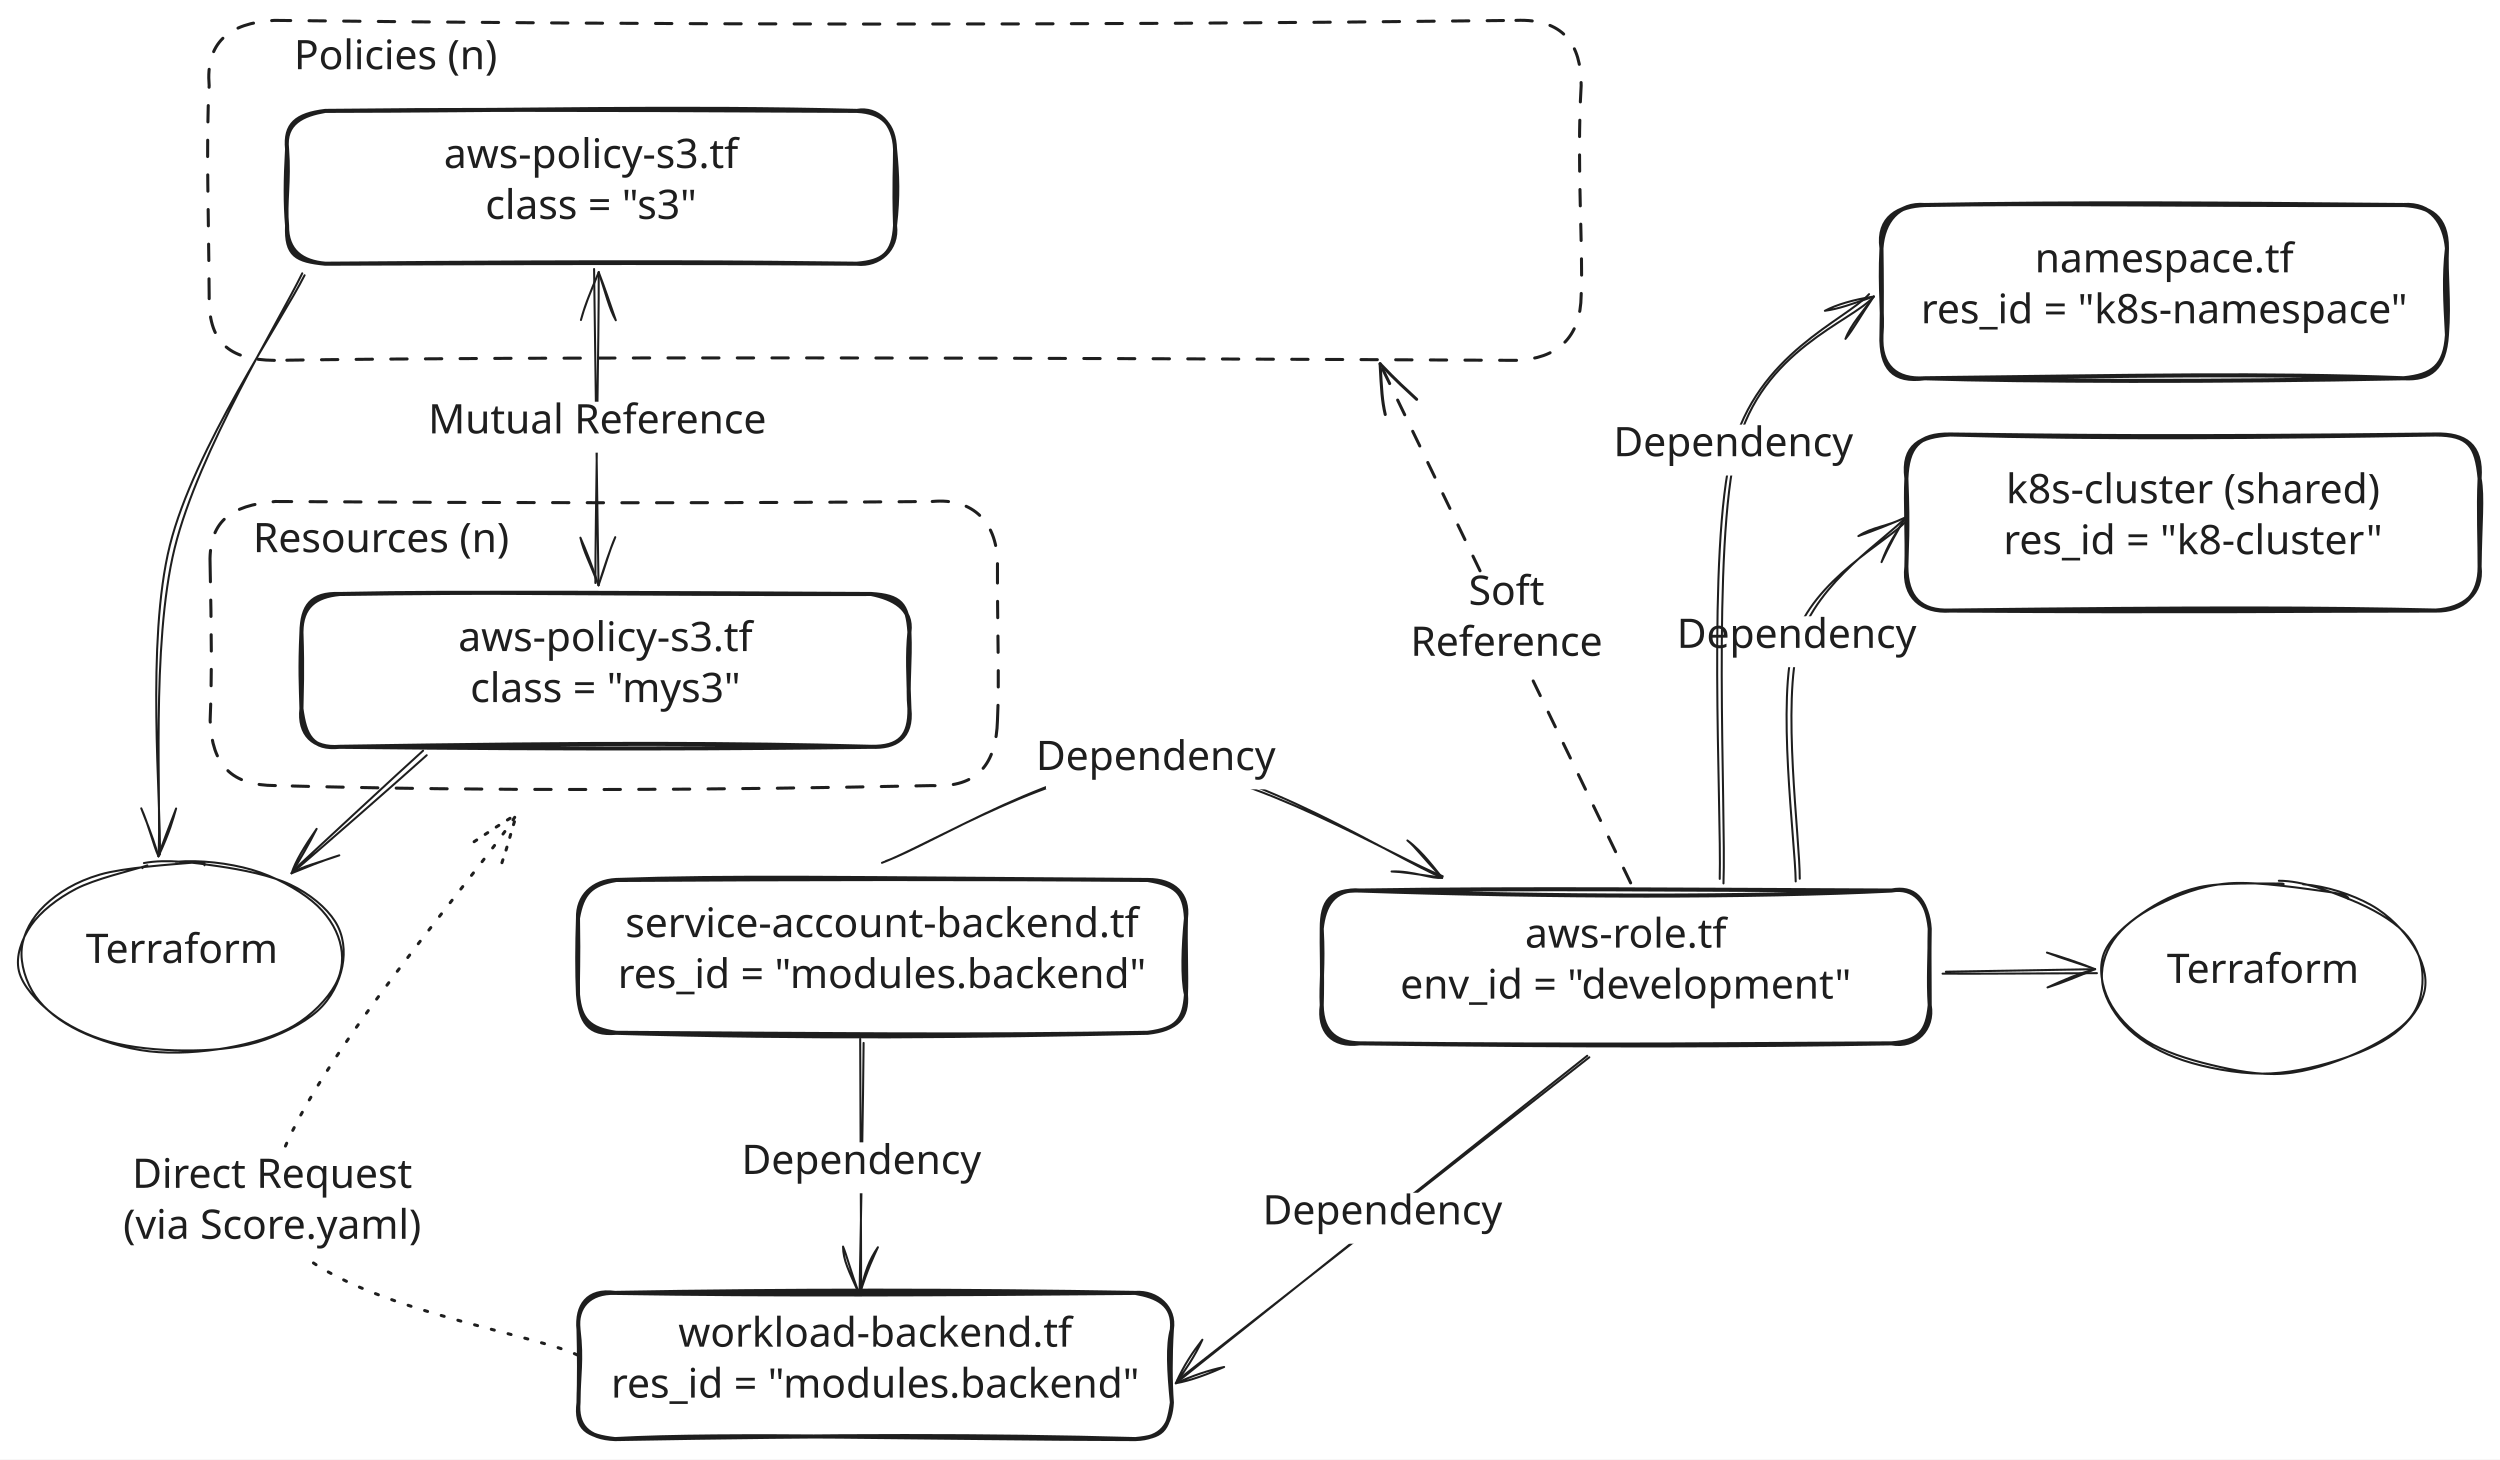
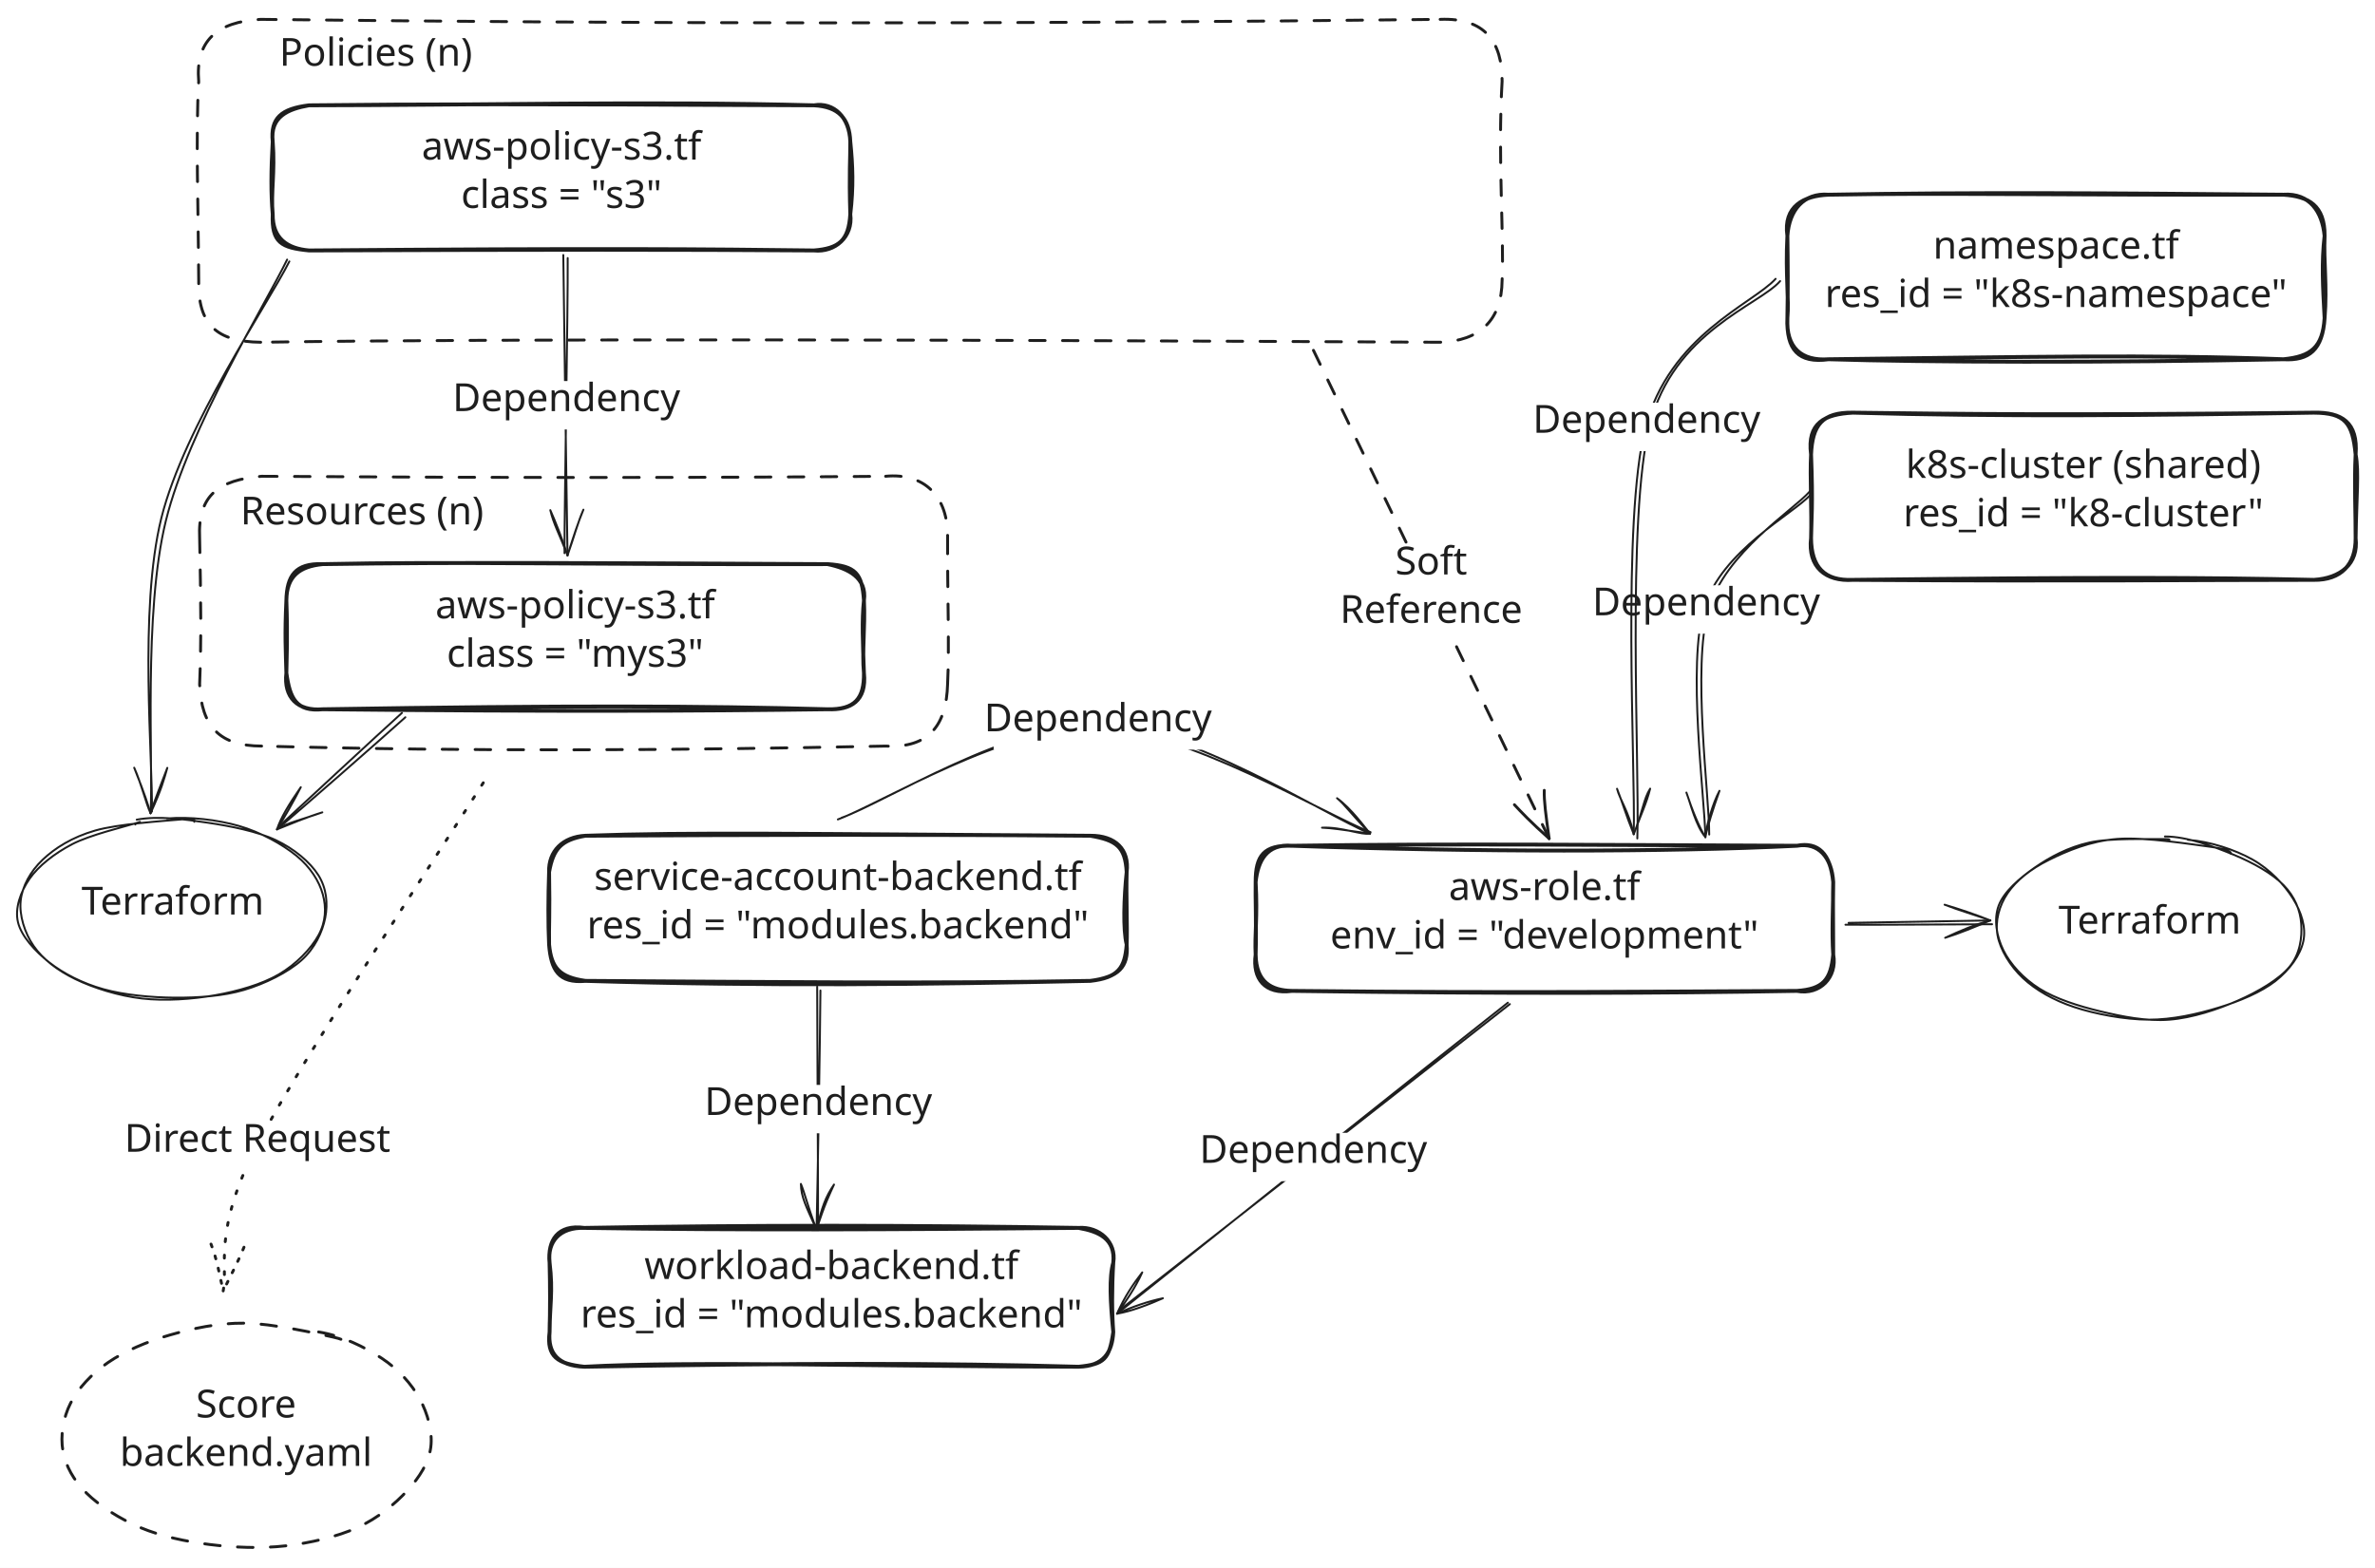
- <svg xmlns="http://www.w3.org/2000/svg" version="1.1" viewBox="0 0 1226.487 716.007" width="3679.462" height="2148.022">
+ <svg xmlns="http://www.w3.org/2000/svg" version="1.1" viewBox="0 0 1226.487 809.918" width="3679.462" height="2429.754">
  <defs>
    <style class="style-fonts">
      @font-face {
        font-family: "Virgil";
        src: url("https://excalidraw.com/Virgil.woff2");
      }
      @font-face {
        font-family: "Cascadia";
        src: url("https://excalidraw.com/Cascadia.woff2");
      }
      @font-face {
        font-family: "Assistant";
        src: url("https://excalidraw.com/Assistant-Regular.woff2");
      }
    </style>
  </defs>
-   <rect x="0" y="0" width="1226.487" height="716.007" fill="#ffffff" />
+   <rect x="0" y="0" width="1226.487" height="809.918" fill="#ffffff" />
  <g stroke-linecap="round" transform="translate(283.8172 634.2899) rotate(0 145.5513 35.85863)">
    <path d="M17.93 0 C96.73 1.2, 175.14 0.85, 273.17 0 M17.93 0 C103.27 -1.51, 189.48 -1.42, 273.17 0 M273.17 0 C283.85 -0.72, 292.83 7.26, 291.1 17.93 M273.17 0 C283.5 1.81, 292.31 5.54, 291.1 17.93 M291.1 17.93 C288.91 25.52, 289.57 38.22, 291.1 53.79 M291.1 17.93 C290.3 31.43, 290.35 43.62, 291.1 53.79 M291.1 53.79 C290.51 64.33, 286.18 71.4, 273.17 71.72 M291.1 53.79 C289.04 67.97, 286.45 70.4, 273.17 71.72 M273.17 71.72 C173.45 71.54, 72.33 68.68, 17.93 71.72 M273.17 71.72 C200.66 69.71, 128.92 69.77, 17.93 71.72 M17.93 71.72 C4.16 70.16, -1.62 66.68, 0 53.79 M17.93 71.72 C4.25 71.21, -0.97 64.62, 0 53.79 M0 53.79 C0 40.82, 1.84 33.01, 0 17.93 M0 53.79 C0.33 42.3, 0.31 30.09, 0 17.93 M0 17.93 C-1.3 7.04, 5.34 -0.45, 17.93 0 M0 17.93 C-1.09 6.3, 4.28 -1.87, 17.93 0" stroke="#1e1e1e" stroke-width="2" fill="none" />
  </g>
  <g transform="translate(298.3186 645.1486) rotate(0 131.0499 25)">
    <text x="131.05" y="0" font-family="Virgil, Segoe UI Emoji" font-size="20px" fill="#1e1e1e" text-anchor="middle" style="white-space: pre;" direction="ltr" dominant-baseline="text-before-edge">workload-backend.tf</text>
    <text x="131.05" y="25" font-family="Virgil, Segoe UI Emoji" font-size="20px" fill="#1e1e1e" text-anchor="middle" style="white-space: pre;" direction="ltr" dominant-baseline="text-before-edge">res_id = "modules.backend"</text>
  </g>
  <g stroke-linecap="round" transform="translate(283.5583 431.7152) rotate(0 149.1329 37.4864)">
    <path d="M18.74 0 C73.51 -1.93, 128.87 -0.92, 279.52 0 M18.74 0 C107.84 -0.54, 196.75 -0.7, 279.52 0 M279.52 0 C292.51 -0.07, 299.71 7.18, 298.27 18.74 M279.52 0 C292.99 2.29, 297.56 5.69, 298.27 18.74 M298.27 18.74 C296.9 32.22, 296.37 48.31, 298.27 56.23 M298.27 18.74 C297.89 31.86, 298.68 46.66, 298.27 56.23 M298.27 56.23 C299.21 67.68, 294.02 73.14, 279.52 74.97 M298.27 56.23 C297.36 68.21, 294.04 73.32, 279.52 74.97 M279.52 74.97 C195.33 76.78, 112.98 77.79, 18.74 74.97 M279.52 74.97 C198.56 76.46, 116.41 75.55, 18.74 74.97 M18.74 74.97 C4.98 76.16, 1.06 69.48, 0 56.23 M18.74 74.97 C5.5 73.09, 1.17 68.43, 0 56.23 M0 56.23 C-0.19 47.23, 0.4 40.85, 0 18.74 M0 56.23 C-0.51 45.01, -0.46 32.07, 0 18.74 M0 18.74 C-0.33 7.96, 7.14 0.61, 18.74 0 M0 18.74 C2.16 6.54, 6.39 2.13, 18.74 0" stroke="#1e1e1e" stroke-width="2" fill="none" />
  </g>
  <g transform="translate(301.6413 444.2016) rotate(0 131.0499 25)">
    <text x="131.05" y="0" font-family="Virgil, Segoe UI Emoji" font-size="20px" fill="#1e1e1e" text-anchor="middle" style="white-space: pre;" direction="ltr" dominant-baseline="text-before-edge">service-account-backend.tf</text>
    <text x="131.05" y="25" font-family="Virgil, Segoe UI Emoji" font-size="20px" fill="#1e1e1e" text-anchor="middle" style="white-space: pre;" direction="ltr" dominant-baseline="text-before-edge">res_id = "modules.backend"</text>
  </g>
  <g mask="url(#mask-am-eb7R6h6xgvcH6xCAgg)" stroke-linecap="round">
    <g transform="translate(422.9825 510.8601) rotate(0 -0.4022537 62.06392)">
      <path d="M-0.98 -1.19 C-0.99 19.4, -0.47 102.51, -0.51 123.27 M0.7 0.8 C0.61 21.54, -0.82 103.77, -1.3 124.36" stroke="#1e1e1e" stroke-width="1" fill="none" />
    </g>
    <g transform="translate(422.9825 510.8601) rotate(0 -0.4022537 62.06392)">
      <path d="M-9.39 100.7 C-9.33 107.4, -6.68 112.38, -1.3 124.36 M-9.39 100.7 C-7.43 105.33, -6.26 111.11, -1.3 124.36" stroke="#1e1e1e" stroke-width="1" fill="none" />
    </g>
    <g transform="translate(422.9825 510.8601) rotate(0 -0.4022537 62.06392)">
      <path d="M7.71 101.04 C3.33 107.5, 1.55 112.4, -1.3 124.36 M7.71 101.04 C5.6 105.75, 2.7 111.45, -1.3 124.36" stroke="#1e1e1e" stroke-width="1" fill="none" />
    </g>
  </g>
  <mask id="mask-am-eb7R6h6xgvcH6xCAgg">
    <rect x="0" y="0" fill="#fff" width="523.787" height="734.988" />
    <rect x="368.7" y="560.424" fill="#000" width="107.76" height="25" opacity="1" />
  </mask>
  <g transform="translate(368.7003 560.424) rotate(0 53.98069 12.01945)">
    <text x="53.88" y="0" font-family="Virgil, Segoe UI Emoji" font-size="20px" fill="#1e1e1e" text-anchor="middle" style="white-space: pre;" direction="ltr" dominant-baseline="text-before-edge">Dependency</text>
  </g>
  <g stroke-linecap="round" transform="translate(648.4361 436.8922) rotate(0 149.1329 37.4864)">
    <path d="M18.74 0 C113.27 3.27, 211.71 3.36, 279.52 0 M18.74 0 C101.02 -1.23, 183.39 -0.35, 279.52 0 M279.52 0 C290.6 -1.97, 297.49 5.82, 298.27 18.74 M279.52 0 C290.49 -2.12, 296.81 3.97, 298.27 18.74 M298.27 18.74 C298.06 26.07, 298.2 36.36, 298.27 56.23 M298.27 18.74 C298.3 31.27, 297.44 44.32, 298.27 56.23 M298.27 56.23 C297.02 69.27, 293.08 74.06, 279.52 74.97 M298.27 56.23 C300.31 67.84, 291.45 77.16, 279.52 74.97 M279.52 74.97 C208.47 76.19, 133.14 76.49, 18.74 74.97 M279.52 74.97 C209.67 75.24, 139.58 76.21, 18.74 74.97 M18.74 74.97 C8.18 74.77, 0.22 70.53, 0 56.23 M18.74 74.97 C4.73 76.81, -1.63 68.75, 0 56.23 M0 56.23 C-0.53 45.57, 0.99 37.01, 0 18.74 M0 56.23 C0.44 41.19, -0.19 25.99, 0 18.74 M0 18.74 C1.14 7.72, 5.77 -1.15, 18.74 0 M0 18.74 C-0.02 5.03, 4.24 -0.41, 18.74 0" stroke="#1e1e1e" stroke-width="2" fill="none" />
  </g>
  <g transform="translate(686.2491 449.3786) rotate(0 111.3199 25)">
    <text x="111.32" y="0" font-family="Virgil, Segoe UI Emoji" font-size="20px" fill="#1e1e1e" text-anchor="middle" style="white-space: pre;" direction="ltr" dominant-baseline="text-before-edge">aws-role.tf</text>
    <text x="111.32" y="25" font-family="Virgil, Segoe UI Emoji" font-size="20px" fill="#1e1e1e" text-anchor="middle" style="white-space: pre;" direction="ltr" dominant-baseline="text-before-edge">env_id = "development"</text>
  </g>
  <g mask="url(#mask--y3CqEdB6f-j6zPazY8AW)" stroke-linecap="round">
    <g transform="translate(778.8981 518.1129) rotate(0 -100.684 79.54579)">
      <path d="M0.82 0.58 C-32.81 26.98, -167.6 132.57, -201.19 159 M-0.21 -0.16 C-34.03 26.38, -168.56 133.71, -202.04 160.49" stroke="#1e1e1e" stroke-width="1" fill="none" />
    </g>
    <g transform="translate(778.8981 518.1129) rotate(0 -100.684 79.54579)">
      <path d="M-189.02 139.15 C-192.47 146.94, -198.1 155.14, -202.04 160.49 M-189.02 139.15 C-193.55 144.95, -198.2 151.81, -202.04 160.49" stroke="#1e1e1e" stroke-width="1" fill="none" />
    </g>
    <g transform="translate(778.8981 518.1129) rotate(0 -100.684 79.54579)">
      <path d="M-178.35 152.52 C-185.56 155.74, -194.89 159.31, -202.04 160.49 M-178.35 152.52 C-186.05 154.13, -194 156.87, -202.04 160.49" stroke="#1e1e1e" stroke-width="1" fill="none" />
    </g>
  </g>
  <mask id="mask--y3CqEdB6f-j6zPazY8AW">
    <rect x="0" y="0" fill="#fff" width="1080.266" height="777.205" />
    <rect x="624.334" y="585.159" fill="#000" width="107.76" height="25" opacity="1" />
  </mask>
  <g transform="translate(624.3342 585.1587) rotate(0 53.95117 13.12079)">
    <text x="53.88" y="0" font-family="Virgil, Segoe UI Emoji" font-size="20px" fill="#1e1e1e" text-anchor="middle" style="white-space: pre;" direction="ltr" dominant-baseline="text-before-edge">Dependency</text>
  </g>
  <g stroke-linecap="round" transform="translate(140.8342 54.40562) rotate(0 149.1329 37.4864)">
    <path d="M18.74 0 C108.05 -0.09, 194.28 -2.27, 279.52 0 M18.74 0 C75.38 -0.63, 132.56 -0.75, 279.52 0 M279.52 0 C292.26 0.65, 297.82 6.81, 298.27 18.74 M279.52 0 C289.81 -1.75, 297.88 6.26, 298.27 18.74 M298.27 18.74 C299.53 31.3, 299.92 42.2, 298.27 56.23 M298.27 18.74 C298.33 27.5, 297.62 34.67, 298.27 56.23 M298.27 56.23 C297.46 69.98, 292.36 73.93, 279.52 74.97 M298.27 56.23 C299.77 67.97, 290.3 76.08, 279.52 74.97 M279.52 74.97 C224.92 74.29, 169.98 73.79, 18.74 74.97 M279.52 74.97 C209.1 74.48, 138.72 74.51, 18.74 74.97 M18.74 74.97 C7.47 73.99, -0.15 68.73, 0 56.23 M18.74 74.97 C4.34 73.54, -0.6 70.95, 0 56.23 M0 56.23 C-1.09 45.2, 1.23 34.73, 0 18.74 M0 56.23 C-0.93 45.65, -0.87 33.7, 0 18.74 M0 18.74 C-1.2 6.54, 4.36 1.79, 18.74 0 M0 18.74 C-1.5 5.75, 8.05 1.88, 18.74 0" stroke="#1e1e1e" stroke-width="2" fill="none" />
  </g>
  <g transform="translate(213.0672 66.89202) rotate(0 76.89992 25)">
    <text x="76.9" y="0" font-family="Virgil, Segoe UI Emoji" font-size="20px" fill="#1e1e1e" text-anchor="middle" style="white-space: pre;" direction="ltr" dominant-baseline="text-before-edge">aws-policy-s3.tf</text>
    <text x="76.9" y="25" font-family="Virgil, Segoe UI Emoji" font-size="20px" fill="#1e1e1e" text-anchor="middle" style="white-space: pre;" direction="ltr" dominant-baseline="text-before-edge">class = "s3"</text>
  </g>
  <g stroke-linecap="round" transform="translate(147.8848 291.41) rotate(0 149.1329 37.4864)">
    <path d="M18.74 0 C84.67 -1.44, 150.47 0.28, 279.52 0 M18.74 0 C89.43 -1.05, 160.08 -0.54, 279.52 0 M279.52 0 C294.02 0.96, 297.3 4.79, 298.27 18.74 M279.52 0 C290.35 2.21, 299.85 7.13, 298.27 18.74 M298.27 18.74 C297.14 29.43, 297.71 40.29, 298.27 56.23 M298.27 18.74 C298.94 32.36, 297.21 45.3, 298.27 56.23 M298.27 56.23 C298.46 69.56, 293.53 75.21, 279.52 74.97 M298.27 56.23 C299.79 70.69, 291.44 75.48, 279.52 74.97 M279.52 74.97 C214.21 73.17, 144.68 72.94, 18.74 74.97 M279.52 74.97 C210.95 75.86, 140.96 76.21, 18.74 74.97 M18.74 74.97 C5.09 76.32, 1.81 69.41, 0 56.23 M18.74 74.97 C5.73 76.07, -1.45 68.78, 0 56.23 M0 56.23 C-0.28 45.35, -0.84 36.62, 0 18.74 M0 56.23 C0.11 47.95, 0.68 38.61, 0 18.74 M0 18.74 C0.07 6.24, 6.8 1.15, 18.74 0 M0 18.74 C0.31 5.97, 4.59 -0.47, 18.74 0" stroke="#1e1e1e" stroke-width="2" fill="none" />
  </g>
  <g transform="translate(220.1178 303.8964) rotate(0 76.89992 25)">
    <text x="76.9" y="0" font-family="Virgil, Segoe UI Emoji" font-size="20px" fill="#1e1e1e" text-anchor="middle" style="white-space: pre;" direction="ltr" dominant-baseline="text-before-edge">aws-policy-s3.tf</text>
    <text x="76.9" y="25" font-family="Virgil, Segoe UI Emoji" font-size="20px" fill="#1e1e1e" text-anchor="middle" style="white-space: pre;" direction="ltr" dominant-baseline="text-before-edge">class = "mys3"</text>
  </g>
  <g mask="url(#mask-4kTZZ_MxfhzxSq8K87hFI)" stroke-linecap="round">
-     <g transform="translate(293.7956 287.3103) rotate(0 -0.7464983 -77.72022)">
+     <g transform="translate(293.2367 287.0527) rotate(0 -0.7464983 -77.72022)">
      <path d="M-0.16 -0.17 C-0.59 -26.18, -2.05 -129.4, -2.34 -155.34 M-1.71 -1.3 C-1.77 -27.16, 0.12 -128.19, -0.07 -153.75" stroke="#1e1e1e" stroke-width="1" fill="none" />
    </g>
-     <g transform="translate(293.7956 287.3103) rotate(0 -0.7464983 -77.72022)">
+     <g transform="translate(293.2367 287.0527) rotate(0 -0.7464983 -77.72022)">
      <path d="M-9.05 -23.53 C-6.38 -17.56, -3.13 -9.41, -0.16 -0.17 M-9.05 -23.53 C-7.37 -16.37, -4.44 -11.32, -0.16 -0.17" stroke="#1e1e1e" stroke-width="1" fill="none" />
    </g>
-     <g transform="translate(293.7956 287.3103) rotate(0 -0.7464983 -77.72022)">
+     <g transform="translate(293.2367 287.0527) rotate(0 -0.7464983 -77.72022)">
      <path d="M8.05 -23.78 C5.32 -17.75, 3.18 -9.53, -0.16 -0.17 M8.05 -23.78 C5.07 -16.45, 3.35 -11.33, -0.16 -0.17" stroke="#1e1e1e" stroke-width="1" fill="none" />
    </g>
-     <g transform="translate(293.7956 287.3103) rotate(0 -0.7464983 -77.72022)">
-       <path d="M8.31 -130.19 C5.24 -139.05, 3.05 -145.7, -0.07 -153.75 M8.31 -130.19 C5.11 -135.71, 3.35 -143.43, -0.07 -153.75" stroke="#1e1e1e" stroke-width="1" fill="none" />
-     </g>
-     <g transform="translate(293.7956 287.3103) rotate(0 -0.7464983 -77.72022)">
-       <path d="M-8.79 -130.32 C-6.46 -139.11, -3.26 -145.73, -0.07 -153.75 M-8.79 -130.32 C-7.33 -135.89, -4.44 -143.58, -0.07 -153.75" stroke="#1e1e1e" stroke-width="1" fill="none" />
-     </g>
  </g>
  <mask id="mask-4kTZZ_MxfhzxSq8K87hFI">
-     <rect x="0" y="0" fill="#fff" width="395.289" height="542.751" />
-     <rect x="206.569" y="197.09" fill="#000" width="172.96" height="25" opacity="1" />
-   </mask>
-   <g transform="translate(206.5692 197.0901) rotate(0 86.02698 12.46727)">
-     <text x="86.48" y="0" font-family="Virgil, Segoe UI Emoji" font-size="20px" fill="#1e1e1e" text-anchor="middle" style="white-space: pre;" direction="ltr" dominant-baseline="text-before-edge">Mutual Reference</text>
+     <rect x="0" y="0" fill="#fff" width="394.73" height="542.493" />
+     <rect x="238.61" y="196.832" fill="#000" width="107.76" height="25" opacity="1" />
+   </mask>
+   <g transform="translate(238.6102 196.8324) rotate(0 53.42701 12.46727)">
+     <text x="53.88" y="0" font-family="Virgil, Segoe UI Emoji" font-size="20px" fill="#1e1e1e" text-anchor="middle" style="white-space: pre;" direction="ltr" dominant-baseline="text-before-edge">Dependency</text>
  </g>
  <g mask="url(#mask-4gpJHsq8whyIwTvcmLyxG)" stroke-linecap="round">
-     <g transform="translate(283.4919 664.2631) rotate(0 -74.97012 -132.671)">
-       <path d="M-0.32 0.43 C-25.48 -11.72, -145.42 -27.81, -150.35 -72.04 C-155.28 -116.27, -50.04 -232.77, -29.91 -264.94" stroke="#1e1e1e" stroke-width="1.5" fill="none" stroke-dasharray="1.5 7" />
-     </g>
-     <g transform="translate(283.4919 664.2631) rotate(0 -74.97012 -132.671)">
-       <path d="M-37.23 -241.04 C-34.1 -250.14, -32.25 -258.07, -29.91 -264.94" stroke="#1e1e1e" stroke-width="1.5" fill="none" stroke-dasharray="1.5 5" />
-     </g>
-     <g transform="translate(283.4919 664.2631) rotate(0 -74.97012 -132.671)">
-       <path d="M-50.88 -251.34 C-42.86 -256.76, -36.18 -261.06, -29.91 -264.94" stroke="#1e1e1e" stroke-width="1.5" fill="none" stroke-dasharray="1.5 5" />
+     <g transform="translate(115.5772 666.4104) rotate(0 68.75212 -133.8931)">
+       <path d="M-0.32 0.43 C2.4 -12.13, -5.99 -29.84, 16.96 -74.48 C39.92 -119.12, 117.27 -235.21, 137.4 -267.39" stroke="#1e1e1e" stroke-width="1.5" fill="none" stroke-dasharray="1.5 7" />
+     </g>
+     <g transform="translate(115.5772 666.4104) rotate(0 68.75212 -133.8931)">
+       <path d="M-6.61 -23.76 C-3.48 -15.88, -1.99 -6.83, -0.32 0.43" stroke="#1e1e1e" stroke-width="1.5" fill="none" stroke-dasharray="1.5 5" />
+     </g>
+     <g transform="translate(115.5772 666.4104) rotate(0 68.75212 -133.8931)">
+       <path d="M10.42 -22.14 C7.52 -14.88, 3 -6.4, -0.32 0.43" stroke="#1e1e1e" stroke-width="1.5" fill="none" stroke-dasharray="1.5 5" />
    </g>
  </g>
  <mask id="mask-4gpJHsq8whyIwTvcmLyxG">
-     <rect x="0" y="0" fill="#fff" width="533.432" height="1029.605" />
-     <rect x="57.462" y="567.233" fill="#000" width="152.18" height="50" opacity="1" />
-   </mask>
-   <g transform="translate(57.46168 567.2328) rotate(0 150.613 -35.22421)">
-     <text x="76.09" y="0" font-family="Virgil, Segoe UI Emoji" font-size="20px" fill="#1e1e1e" text-anchor="middle" style="white-space: pre;" direction="ltr" dominant-baseline="text-before-edge">Direct Request</text>
-     <text x="76.09" y="25" font-family="Virgil, Segoe UI Emoji" font-size="20px" fill="#1e1e1e" text-anchor="middle" style="white-space: pre;" direction="ltr" dominant-baseline="text-before-edge">(via Score.yaml)</text>
+     <rect x="0" y="0" fill="#fff" width="353.081" height="1034.197" />
+     <rect x="57.579" y="579.436" fill="#000" width="150.74" height="25" opacity="1" />
+   </mask>
+   <g transform="translate(57.57906 579.4359) rotate(0 126.5397 -46.50206)">
+     <text x="75.37" y="0" font-family="Virgil, Segoe UI Emoji" font-size="20px" fill="#1e1e1e" text-anchor="middle" style="white-space: pre;" direction="ltr" dominant-baseline="text-before-edge">Direct Request</text>
  </g>
  <g stroke-linecap="round" transform="translate(102.6126 10) rotate(0 336.5501 83.39251)">
    <path d="M32 0 C220.53 2.16, 410.36 2.65, 641.1 0 M641.1 0 C664.18 -0.91, 673.19 11.51, 673.1 32 M673.1 32 C670.79 71.22, 674.2 112.8, 673.1 134.79 M673.1 134.79 C672.91 155.67, 661.35 166.1, 641.1 166.79 M641.1 166.79 C402.18 165.54, 163.03 164.82, 32 166.79 M32 166.79 C9.29 166.53, -0.55 157.61, 0 134.79 M0 134.79 C-0.17 98.98, -1.6 58.78, 0 32 M0 32 C-1.77 11.33, 9.27 1.19, 32 0" stroke="#1e1e1e" stroke-width="1.5" fill="none" stroke-dasharray="8 9" />
  </g>
  <g transform="translate(144.2479 18.44331) rotate(0 52.27995 12.5)">
    <text x="0" y="0" font-family="Virgil, Segoe UI Emoji" font-size="20px" fill="#1e1e1e" text-anchor="start" style="white-space: pre;" direction="ltr" dominant-baseline="text-before-edge">Policies (n)</text>
  </g>
  <g mask="url(#mask-i8ZVn0k6PGVgclSTlqa-8)" stroke-linecap="round">
    <g transform="translate(800.8031 433.6481) rotate(0 -61.70481 -127.436)">
      <path d="M-0.82 -0.51 C-21.33 -43.09, -103.32 -212.97, -123.73 -255.19" stroke="#1e1e1e" stroke-width="1.5" fill="none" stroke-dasharray="8 9" />
    </g>
    <g transform="translate(800.8031 433.6481) rotate(0 -61.70481 -127.436)">
-       <path d="M-105.81 -237.75 C-111.11 -242.69, -115.2 -246.21, -123.73 -255.19" stroke="#1e1e1e" stroke-width="1.5" fill="none" />
+       <path d="M-18.73 -17.95 C-15.12 -14.07, -10.39 -9.02, -0.82 -0.51" stroke="#1e1e1e" stroke-width="1.5" fill="none" />
    </g>
    <g transform="translate(800.8031 433.6481) rotate(0 -61.70481 -127.436)">
-       <path d="M-121.21 -230.31 C-122.75 -236.98, -123.05 -242.33, -123.73 -255.19" stroke="#1e1e1e" stroke-width="1.5" fill="none" />
+       <path d="M-3.32 -25.38 C-3.48 -19.78, -2.54 -12.9, -0.82 -0.51" stroke="#1e1e1e" stroke-width="1.5" fill="none" />
    </g>
  </g>
  <mask id="mask-i8ZVn0k6PGVgclSTlqa-8">
    <rect x="0" y="0" fill="#fff" width="1024.213" height="788.52" />
    <rect x="691.588" y="281.212" fill="#000" width="95.02" height="50" opacity="1" />
  </mask>
  <g transform="translate(691.5884 281.212) rotate(0 46.94071 24.59019)">
    <text x="47.51" y="0" font-family="Virgil, Segoe UI Emoji" font-size="20px" fill="#1e1e1e" text-anchor="middle" style="white-space: pre;" direction="ltr" dominant-baseline="text-before-edge">Soft</text>
    <text x="47.51" y="25" font-family="Virgil, Segoe UI Emoji" font-size="20px" fill="#1e1e1e" text-anchor="middle" style="white-space: pre;" direction="ltr" dominant-baseline="text-before-edge">Reference</text>
  </g>
  <g mask="url(#mask-8kT-3GSwzjiQ1cpgXKV6h)" stroke-linecap="round">
    <g transform="translate(433.3328 422.8792) rotate(0 136.7735 -19.99053)">
      <path d="M-0.65 0.41 C21.28 -7.63, 86.74 -48.28, 132.6 -47.18 C178.45 -46.08, 251.03 -2.12, 274.46 7 M1.2 -0.42 C23.41 -8.27, 89.24 -50.16, 134.74 -48.8 C180.23 -47.45, 251.09 -1.81, 274.18 7.72" stroke="#1e1e1e" stroke-width="1" fill="none" />
    </g>
    <g transform="translate(433.3328 422.8792) rotate(0 136.7735 -19.99053)">
      <path d="M249.37 4.67 C259.53 4.16, 269.88 8.66, 274.18 7.72 M249.37 4.67 C255.02 4.91, 259.01 5.64, 274.18 7.72" stroke="#1e1e1e" stroke-width="1" fill="none" />
    </g>
    <g transform="translate(433.3328 422.8792) rotate(0 136.7735 -19.99053)">
      <path d="M257.13 -10.56 C264.47 -5.32, 271.86 4.99, 274.18 7.72 M257.13 -10.56 C261.15 -7.24, 263.56 -3.4, 274.18 7.72" stroke="#1e1e1e" stroke-width="1" fill="none" />
    </g>
  </g>
  <mask id="mask-8kT-3GSwzjiQ1cpgXKV6h">
    <rect x="0" y="0" fill="#fff" width="806.88" height="579.149" />
    <rect x="513.137" y="362.254" fill="#000" width="107.76" height="25" opacity="1" />
  </mask>
  <g transform="translate(513.1369 362.254) rotate(0 57.101 40.06725)">
    <text x="53.88" y="0" font-family="Virgil, Segoe UI Emoji" font-size="20px" fill="#1e1e1e" text-anchor="middle" style="white-space: pre;" direction="ltr" dominant-baseline="text-before-edge">Dependency</text>
  </g>
  <g stroke-linecap="round" transform="translate(935.2624 213.1671) rotate(0 140.6124 43.18511)">
    <path d="M21.59 0 C96.39 2.13, 174.5 1.44, 259.63 0 M21.59 0 C75.91 0.66, 130.47 1.42, 259.63 0 M259.63 0 C275.92 0.09, 279.64 5.3, 281.22 21.59 M259.63 0 C274.1 -0.3, 282.46 4.99, 281.22 21.59 M281.22 21.59 C282.9 30.33, 281.46 43.95, 281.22 64.78 M281.22 21.59 C280.49 36.41, 281.29 53.49, 281.22 64.78 M281.22 64.78 C281.34 78.38, 273.7 86.58, 259.63 86.37 M281.22 64.78 C282.75 78.11, 273.43 85.55, 259.63 86.37 M259.63 86.37 C197.28 86.36, 138.35 87.14, 21.59 86.37 M259.63 86.37 C203.95 85.08, 147.58 84.94, 21.59 86.37 M21.59 86.37 C6.86 87.01, 0.09 79.74, 0 64.78 M21.59 86.37 C7.48 87.31, -1.77 79.7, 0 64.78 M0 64.78 C0.44 50.9, -0.63 33.09, 0 21.59 M0 64.78 C0.09 56.2, 1.04 47.59, 0 21.59 M0 21.59 C0.65 6.54, 5.64 -0.23, 21.59 0 M0 21.59 C-2.14 5.21, 7.01 0.76, 21.59 0" stroke="#1e1e1e" stroke-width="2" fill="none" />
  </g>
  <g transform="translate(970.9949 231.3522) rotate(0 104.8799 25)">
    <text x="104.88" y="0" font-family="Virgil, Segoe UI Emoji" font-size="20px" fill="#1e1e1e" text-anchor="middle" style="white-space: pre;" direction="ltr" dominant-baseline="text-before-edge">k8s-cluster (shared)</text>
    <text x="104.88" y="25" font-family="Virgil, Segoe UI Emoji" font-size="20px" fill="#1e1e1e" text-anchor="middle" style="white-space: pre;" direction="ltr" dominant-baseline="text-before-edge">res_id = "k8-cluster"</text>
  </g>
  <g stroke-linecap="round" transform="translate(923.0365 100.5768) rotate(0 138.7082 42.5)">
    <path d="M21.25 0 C96.15 -1.35, 168.4 -0.78, 256.17 0 M21.25 0 C78.8 -1.06, 138.02 0.21, 256.17 0 M256.17 0 C269.18 0.83, 277.53 5.58, 277.42 21.25 M256.17 0 C269.74 -0.9, 276.23 8.76, 277.42 21.25 M277.42 21.25 C275.83 35.27, 276.53 47.06, 277.42 63.75 M277.42 21.25 C276.81 34.49, 278.76 46.82, 277.42 63.75 M277.42 63.75 C276.46 78.93, 270.32 83.64, 256.17 85 M277.42 63.75 C276.38 80.17, 269.33 85.72, 256.17 85 M256.17 85 C164.71 86.88, 70.11 86.53, 21.25 85 M256.17 85 C188.69 82.42, 123.13 83.84, 21.25 85 M21.25 85 C7.27 86.04, -0.81 79.02, 0 63.75 M21.25 85 C5.65 87.09, -0.5 80.06, 0 63.75 M0 63.75 C0.91 53.79, -1.04 41.65, 0 21.25 M0 63.75 C0.29 50.03, 0.2 34.45, 0 21.25 M0 21.25 C0.88 7.9, 8.42 -1, 21.25 0 M0 21.25 C-2.15 5.99, 8.37 0.53, 21.25 0" stroke="#1e1e1e" stroke-width="2" fill="none" />
  </g>
  <g transform="translate(934.9548 118.0768) rotate(0 126.7899 25)">
    <text x="126.79" y="0" font-family="Virgil, Segoe UI Emoji" font-size="20px" fill="#1e1e1e" text-anchor="middle" style="white-space: pre;" direction="ltr" dominant-baseline="text-before-edge">namespace.tf</text>
    <text x="126.79" y="25" font-family="Virgil, Segoe UI Emoji" font-size="20px" fill="#1e1e1e" text-anchor="middle" style="white-space: pre;" direction="ltr" dominant-baseline="text-before-edge">res_id = "k8s-namespace"</text>
  </g>
  <g mask="url(#mask-TxLnD3z_7wIGrvYBHFmhz)" stroke-linecap="round">
-     <g transform="translate(844.3883 431.9272) rotate(0 36.82407 -143.6729)">
+     <g transform="translate(844.3927 431.6521) rotate(0 36.82407 -143.6729)">
      <path d="M-0.7 -0.75 C0.22 -36.01, -6.93 -162.77, 5.28 -210.58 C17.49 -258.4, 60.98 -274.75, 72.56 -287.62 M1.14 1.47 C2.47 -34.23, -4.64 -164.43, 7.65 -212.42 C19.94 -260.41, 64.17 -274.02, 74.89 -286.45" stroke="#1e1e1e" stroke-width="1" fill="none" />
    </g>
-     <g transform="translate(844.3883 431.9272) rotate(0 36.82407 -143.6729)">
-       <path d="M60.99 -265.67 C63.47 -272.5, 69.52 -279.04, 74.89 -286.45 M60.99 -265.67 C64.96 -270.45, 68.12 -276.54, 74.89 -286.45" stroke="#1e1e1e" stroke-width="1" fill="none" />
-     </g>
-     <g transform="translate(844.3883 431.9272) rotate(0 36.82407 -143.6729)">
-       <path d="M50.89 -279.46 C56.31 -282.37, 65.19 -285.04, 74.89 -286.45 M50.89 -279.46 C57.78 -280.38, 63.75 -282.65, 74.89 -286.45" stroke="#1e1e1e" stroke-width="1" fill="none" />
+     <g transform="translate(844.3927 431.6521) rotate(0 36.82407 -143.6729)">
+       <path d="M-9.33 -24.21 C-7.97 -18.68, -3.39 -12.82, -0.7 -0.75 M-9.33 -24.21 C-6.4 -16.76, -4.7 -10.58, -0.7 -0.75" stroke="#1e1e1e" stroke-width="1" fill="none" />
+     </g>
+     <g transform="translate(844.3927 431.6521) rotate(0 36.82407 -143.6729)">
+       <path d="M7.77 -24.27 C4.34 -18.82, 4.13 -12.94, -0.7 -0.75 M7.77 -24.27 C5.96 -16.87, 2.92 -10.68, -0.7 -0.75" stroke="#1e1e1e" stroke-width="1" fill="none" />
    </g>
  </g>
  <mask id="mask-TxLnD3z_7wIGrvYBHFmhz">
-     <rect x="0" y="0" fill="#fff" width="1018.036" height="819.273" />
-     <rect x="796.449" y="208.296" fill="#000" width="107.76" height="25" opacity="1" />
-   </mask>
-   <g transform="translate(796.4492 208.2964) rotate(0 84.40829 80.55585)">
+     <rect x="0" y="0" fill="#fff" width="1018.041" height="818.998" />
+     <rect x="796.454" y="208.021" fill="#000" width="107.76" height="25" opacity="1" />
+   </mask>
+   <g transform="translate(796.4536 208.0212) rotate(0 84.40829 80.55585)">
    <text x="53.88" y="0" font-family="Virgil, Segoe UI Emoji" font-size="20px" fill="#1e1e1e" text-anchor="middle" style="white-space: pre;" direction="ltr" dominant-baseline="text-before-edge">Dependency</text>
  </g>
  <g mask="url(#mask-Z-nz3KLYQTtCCfkF8Dsab)" stroke-linecap="round">
-     <g transform="translate(881.3491 432.9243) rotate(0 26.45666 -89.10254)">
+     <g transform="translate(881.0652 432.9243) rotate(0 26.45666 -89.10254)">
      <path d="M-0.39 -0.51 C-0.62 -20.27, -9.97 -89.65, -0.93 -119.11 C8.12 -148.57, 44.77 -167.27, 53.87 -177.29 M1.6 -1.83 C1.71 -21.43, -7.4 -88.55, 1.27 -118.11 C9.94 -147.66, 44.77 -169.06, 53.6 -179.15" stroke="#1e1e1e" stroke-width="1" fill="none" />
    </g>
-     <g transform="translate(881.3491 432.9243) rotate(0 26.45666 -89.10254)">
-       <path d="M41.72 -157.15 C44.94 -166.1, 48.08 -170.22, 53.6 -179.15 M41.72 -157.15 C45.29 -164.83, 49.67 -173.03, 53.6 -179.15" stroke="#1e1e1e" stroke-width="1" fill="none" />
-     </g>
-     <g transform="translate(881.3491 432.9243) rotate(0 26.45666 -89.10254)">
-       <path d="M30.36 -169.93 C37.32 -174.57, 44.25 -174.43, 53.6 -179.15 M30.36 -169.93 C38.28 -172.7, 46.95 -176.09, 53.6 -179.15" stroke="#1e1e1e" stroke-width="1" fill="none" />
+     <g transform="translate(881.0652 432.9243) rotate(0 26.45666 -89.10254)">
+       <path d="M-10.18 -23.52 C-7.87 -17.43, -5.43 -6.52, -0.39 -0.51 M-10.18 -23.52 C-7.13 -14.27, -3.53 -5.52, -0.39 -0.51" stroke="#1e1e1e" stroke-width="1" fill="none" />
+     </g>
+     <g transform="translate(881.0652 432.9243) rotate(0 26.45666 -89.10254)">
+       <path d="M6.9 -24.43 C3.49 -18.09, 0.22 -6.87, -0.39 -0.51 M6.9 -24.43 C3.52 -14.98, 0.69 -5.89, -0.39 -0.51" stroke="#1e1e1e" stroke-width="1" fill="none" />
    </g>
  </g>
  <mask id="mask-Z-nz3KLYQTtCCfkF8Dsab">
-     <rect x="0" y="0" fill="#fff" width="1034.262" height="711.129" />
-     <rect x="827.524" y="302.327" fill="#000" width="107.76" height="25" opacity="1" />
-   </mask>
-   <g transform="translate(827.5238 302.3274) rotate(0 78.32976 40.767)">
+     <rect x="0" y="0" fill="#fff" width="1033.979" height="711.129" />
+     <rect x="827.24" y="302.327" fill="#000" width="107.76" height="25" opacity="1" />
+   </mask>
+   <g transform="translate(827.24 302.3274) rotate(0 78.32976 40.767)">
    <text x="53.88" y="0" font-family="Virgil, Segoe UI Emoji" font-size="20px" fill="#1e1e1e" text-anchor="middle" style="white-space: pre;" direction="ltr" dominant-baseline="text-before-edge">Dependency</text>
  </g>
  <g stroke-linecap="round">
    <g transform="translate(208.3838 368.956) rotate(0 -32.38302 29.23473)">
      <path d="M-0.82 -0.69 C-11.76 9.15, -53.75 48.11, -64.52 58.11 M0.95 1.56 C-10.22 11.66, -54.09 50.15, -65.33 59.46" stroke="#1e1e1e" stroke-width="1" fill="none" />
    </g>
    <g transform="translate(208.3838 368.956) rotate(0 -32.38302 29.23473)">
      <path d="M-53.05 37.68 C-59.2 46.56, -63.47 53.62, -65.33 59.46 M-53.05 37.68 C-56.66 44.89, -61.65 53.49, -65.33 59.46" stroke="#1e1e1e" stroke-width="1" fill="none" />
    </g>
    <g transform="translate(208.3838 368.956) rotate(0 -32.38302 29.23473)">
      <path d="M-41.93 50.67 C-52.34 54.38, -60.97 56.34, -65.33 59.46 M-41.93 50.67 C-49.73 53.04, -58.83 56.85, -65.33 59.46" stroke="#1e1e1e" stroke-width="1" fill="none" />
    </g>
  </g>
  <mask />
  <g stroke-linecap="round">
    <g transform="translate(148.8512 134.8493) rotate(0 -35.27986 142.6609)">
      <path d="M0.58 0.19 C-10.5 22.29, -53.68 85.31, -65.51 132.68 C-77.34 180.05, -69.76 259.06, -70.42 284.41 M-0.57 -0.76 C-11.35 21.52, -51.42 86.4, -63.17 134.06 C-74.93 181.73, -69.59 259.99, -71.11 285.25" stroke="#1e1e1e" stroke-width="1" fill="none" />
    </g>
    <g transform="translate(148.8512 134.8493) rotate(0 -35.27986 142.6609)">
      <path d="M-79.55 261.72 C-76 269.47, -73.59 279.89, -71.11 285.25 M-79.55 261.72 C-77.38 267.67, -74.82 272.79, -71.11 285.25" stroke="#1e1e1e" stroke-width="1" fill="none" />
    </g>
    <g transform="translate(148.8512 134.8493) rotate(0 -35.27986 142.6609)">
      <path d="M-62.45 261.8 C-65.43 269.6, -69.55 279.99, -71.11 285.25 M-62.45 261.8 C-64.12 267.66, -65.38 272.76, -71.11 285.25" stroke="#1e1e1e" stroke-width="1" fill="none" />
    </g>
  </g>
  <mask />
  <g stroke-linecap="round" transform="translate(10 422.6476) rotate(0 79.30595 46.93877)">
    <path d="M76.22 0.14 C87.93 -0.91, 102.37 0.82, 113.51 4.03 C124.66 7.25, 135.89 13.53, 143.09 19.41 C150.29 25.29, 154.8 32.48, 156.69 39.32 C158.59 46.16, 158.26 53.58, 154.47 60.47 C150.68 67.37, 142.86 75.54, 133.96 80.7 C125.07 85.86, 112.87 89.37, 101.09 91.45 C89.31 93.52, 75.32 94.53, 63.29 93.14 C51.25 91.76, 38.21 87.64, 28.9 83.12 C19.58 78.6, 12.09 72.77, 7.39 66.02 C2.69 59.28, -0.1 50.1, 0.68 42.66 C1.46 35.22, 5.67 27.45, 12.07 21.41 C18.47 15.36, 27.22 9.84, 39.1 6.39 C50.97 2.93, 74.79 1.43, 83.32 0.67 C91.86 -0.08, 90.37 1.07, 90.32 1.86 M60.61 0.76 C71.71 -1.33, 85.13 0.55, 97.1 2.31 C109.07 4.07, 122.88 6.82, 132.43 11.33 C141.97 15.84, 150.12 22.67, 154.37 29.36 C158.63 36.05, 159.41 44.11, 157.96 51.46 C156.5 58.81, 152.62 67.22, 145.63 73.43 C138.65 79.64, 126.92 85.5, 116.05 88.71 C105.17 91.92, 92.49 92.77, 80.38 92.7 C68.27 92.64, 54.2 91.35, 43.38 88.32 C32.56 85.29, 22.82 80.28, 15.47 74.52 C8.12 68.75, 0.99 60.92, -0.72 53.73 C-2.43 46.54, 0.57 38.08, 5.22 31.37 C9.87 24.66, 18.09 18.24, 27.21 13.46 C36.32 8.67, 54.47 4.36, 59.92 2.66 C65.37 0.96, 59.67 2.62, 59.89 3.26" stroke="#1e1e1e" stroke-width="1" fill="none" />
  </g>
  <g transform="translate(39.41822 456.8957) rotate(0 49.80995 12.5)">
    <text x="49.81" y="0" font-family="Virgil, Segoe UI Emoji" font-size="20px" fill="#1e1e1e" text-anchor="middle" style="white-space: pre;" direction="ltr" dominant-baseline="text-before-edge">Terraform</text>
  </g>
  <g stroke-linecap="round" transform="translate(1030.958 432.4511) rotate(0 79.30595 46.93877)">
    <path d="M98.89 1.36 C110.47 2.25, 123.13 6.45, 132.16 11.49 C141.2 16.53, 148.7 24.58, 153.1 31.61 C157.49 38.65, 160.04 46.58, 158.54 53.69 C157.05 60.8, 151.46 68.55, 144.15 74.28 C136.84 80.01, 125.64 84.73, 114.7 88.06 C103.77 91.39, 90.96 94.31, 78.55 94.27 C66.14 94.22, 51.05 91.37, 40.24 87.79 C29.44 84.21, 20.34 78.97, 13.73 72.79 C7.13 66.62, 1.93 58.05, 0.61 50.74 C-0.71 43.43, 1.39 35.43, 5.81 28.94 C10.22 22.45, 17.64 16.45, 27.08 11.78 C36.51 7.11, 48.39 2.02, 62.43 0.9 C76.47 -0.21, 101.53 3.81, 111.3 5.09 C121.06 6.38, 121.56 8.17, 121.03 8.61 M87.03 -0.36 C98.68 -0.36, 112.28 4.87, 122.5 9.06 C132.71 13.24, 142.48 18.8, 148.3 24.75 C154.13 30.7, 156.91 37.72, 157.43 44.75 C157.94 51.79, 156.82 60.34, 151.38 66.95 C145.93 73.56, 135.09 79.85, 124.75 84.4 C114.41 88.96, 101.15 93.36, 89.31 94.28 C77.48 95.21, 64.91 92.64, 53.73 89.97 C42.55 87.29, 30.57 83.5, 22.22 78.23 C13.87 72.97, 7.12 65.53, 3.62 58.38 C0.12 51.23, -1.48 42.42, 1.21 35.31 C3.89 28.21, 11.95 21.17, 19.76 15.75 C27.56 10.33, 37.04 5.23, 48.01 2.77 C58.99 0.31, 78.9 1.11, 85.59 1 C92.28 0.9, 88.12 1.57, 88.14 2.12" stroke="#1e1e1e" stroke-width="1" fill="none" />
  </g>
  <g transform="translate(1060.376 466.6991) rotate(0 49.80995 12.5)">
    <text x="49.81" y="0" font-family="Virgil, Segoe UI Emoji" font-size="20px" fill="#1e1e1e" text-anchor="middle" style="white-space: pre;" direction="ltr" dominant-baseline="text-before-edge">Terraform</text>
  </g>
  <g stroke-linecap="round">
    <g transform="translate(954.1384 477.5114) rotate(0 37.239 -0.2010311)">
      <path d="M-1.11 0.16 C11.31 0.31, 62.02 -0.07, 74.6 -0.08 M0.51 -0.8 C12.78 -0.95, 61.54 -1.84, 73.71 -2.04" stroke="#1e1e1e" stroke-width="1" fill="none" />
    </g>
    <g transform="translate(954.1384 477.5114) rotate(0 37.239 -0.2010311)">
      <path d="M50.37 6.92 C57.85 4.6, 65.25 1.49, 73.71 -2.04 M50.37 6.92 C58 3.38, 65.55 0.08, 73.71 -2.04" stroke="#1e1e1e" stroke-width="1" fill="none" />
    </g>
    <g transform="translate(954.1384 477.5114) rotate(0 37.239 -0.2010311)">
      <path d="M50.08 -10.18 C57.51 -7.27, 65 -5.16, 73.71 -2.04 M50.08 -10.18 C57.77 -7.88, 65.42 -5.35, 73.71 -2.04" stroke="#1e1e1e" stroke-width="1" fill="none" />
    </g>
  </g>
  <mask />
  <g stroke-linecap="round" transform="translate(103.0919 246.0266) rotate(0 193.1281 69.68702)">
    <path d="M32 0 C143.48 0.77, 255.92 0.87, 354.26 0 M354.26 0 C374.1 -1.89, 386.78 10.28, 386.26 32 M386.26 32 C386.15 60.93, 387.22 88.31, 386.26 107.37 M386.26 107.37 C385.68 128.52, 376.73 140.56, 354.26 139.37 M354.26 139.37 C247.05 141.61, 139.58 142.29, 32 139.37 M32 139.37 C10.6 139.31, 0.84 129.57, 0 107.37 M0 107.37 C0.9 85.95, 0.64 62.18, 0 32 M0 32 C-1.08 9.83, 9.81 1.88, 32 0" stroke="#1e1e1e" stroke-width="1.5" fill="none" stroke-dasharray="8 9" />
  </g>
  <g transform="translate(124.1269 255.3666) rotate(0 66.31994 12.5)">
    <text x="0" y="0" font-family="Virgil, Segoe UI Emoji" font-size="20px" fill="#1e1e1e" text-anchor="start" style="white-space: pre;" direction="ltr" dominant-baseline="text-before-edge">Resources (n)</text>
  </g>
+   <g stroke-linecap="round" transform="translate(31.69322 683.6649) rotate(0 95.19456 58.12663)">
+     <path d="M132.83 4.37 C144.84 6.29, 156.75 12.21, 165.45 17.97 C174.15 23.72, 180.81 31.22, 185.03 38.9 C189.24 46.57, 191.81 56.12, 190.76 64.02 C189.7 71.91, 185.02 79.36, 178.71 86.26 C172.39 93.16, 163.36 100.65, 152.87 105.42 C142.39 110.18, 128.49 113.4, 115.77 114.86 C103.05 116.32, 89.03 115.73, 76.57 114.17 C64.1 112.61, 51.58 109.92, 40.98 105.5 C30.39 101.08, 19.71 94.26, 13.02 87.65 C6.32 81.03, 2.18 73.56, 0.8 65.82 C-0.58 58.07, 0.87 48.77, 4.75 41.16 C8.63 33.56, 15.56 26.03, 24.09 20.17 C32.63 14.3, 44.17 9.36, 55.96 5.97 C67.75 2.59, 80.79 -0.34, 94.86 -0.17 C108.92 0.01, 131.81 5.12, 140.36 7.03 C148.9 8.94, 146.96 10.37, 146.14 11.28" stroke="#1e1e1e" stroke-width="1.5" fill="none" stroke-dasharray="8 9" />
+   </g>
+   <g transform="translate(66.54511 716.6898) rotate(0 60.52995 25)">
+     <text x="60.53" y="0" font-family="Virgil, Segoe UI Emoji" font-size="20px" fill="#1e1e1e" text-anchor="middle" style="white-space: pre;" direction="ltr" dominant-baseline="text-before-edge">Score</text>
+     <text x="60.53" y="25" font-family="Virgil, Segoe UI Emoji" font-size="20px" fill="#1e1e1e" text-anchor="middle" style="white-space: pre;" direction="ltr" dominant-baseline="text-before-edge">backend.yaml</text>
+   </g>
</svg>
